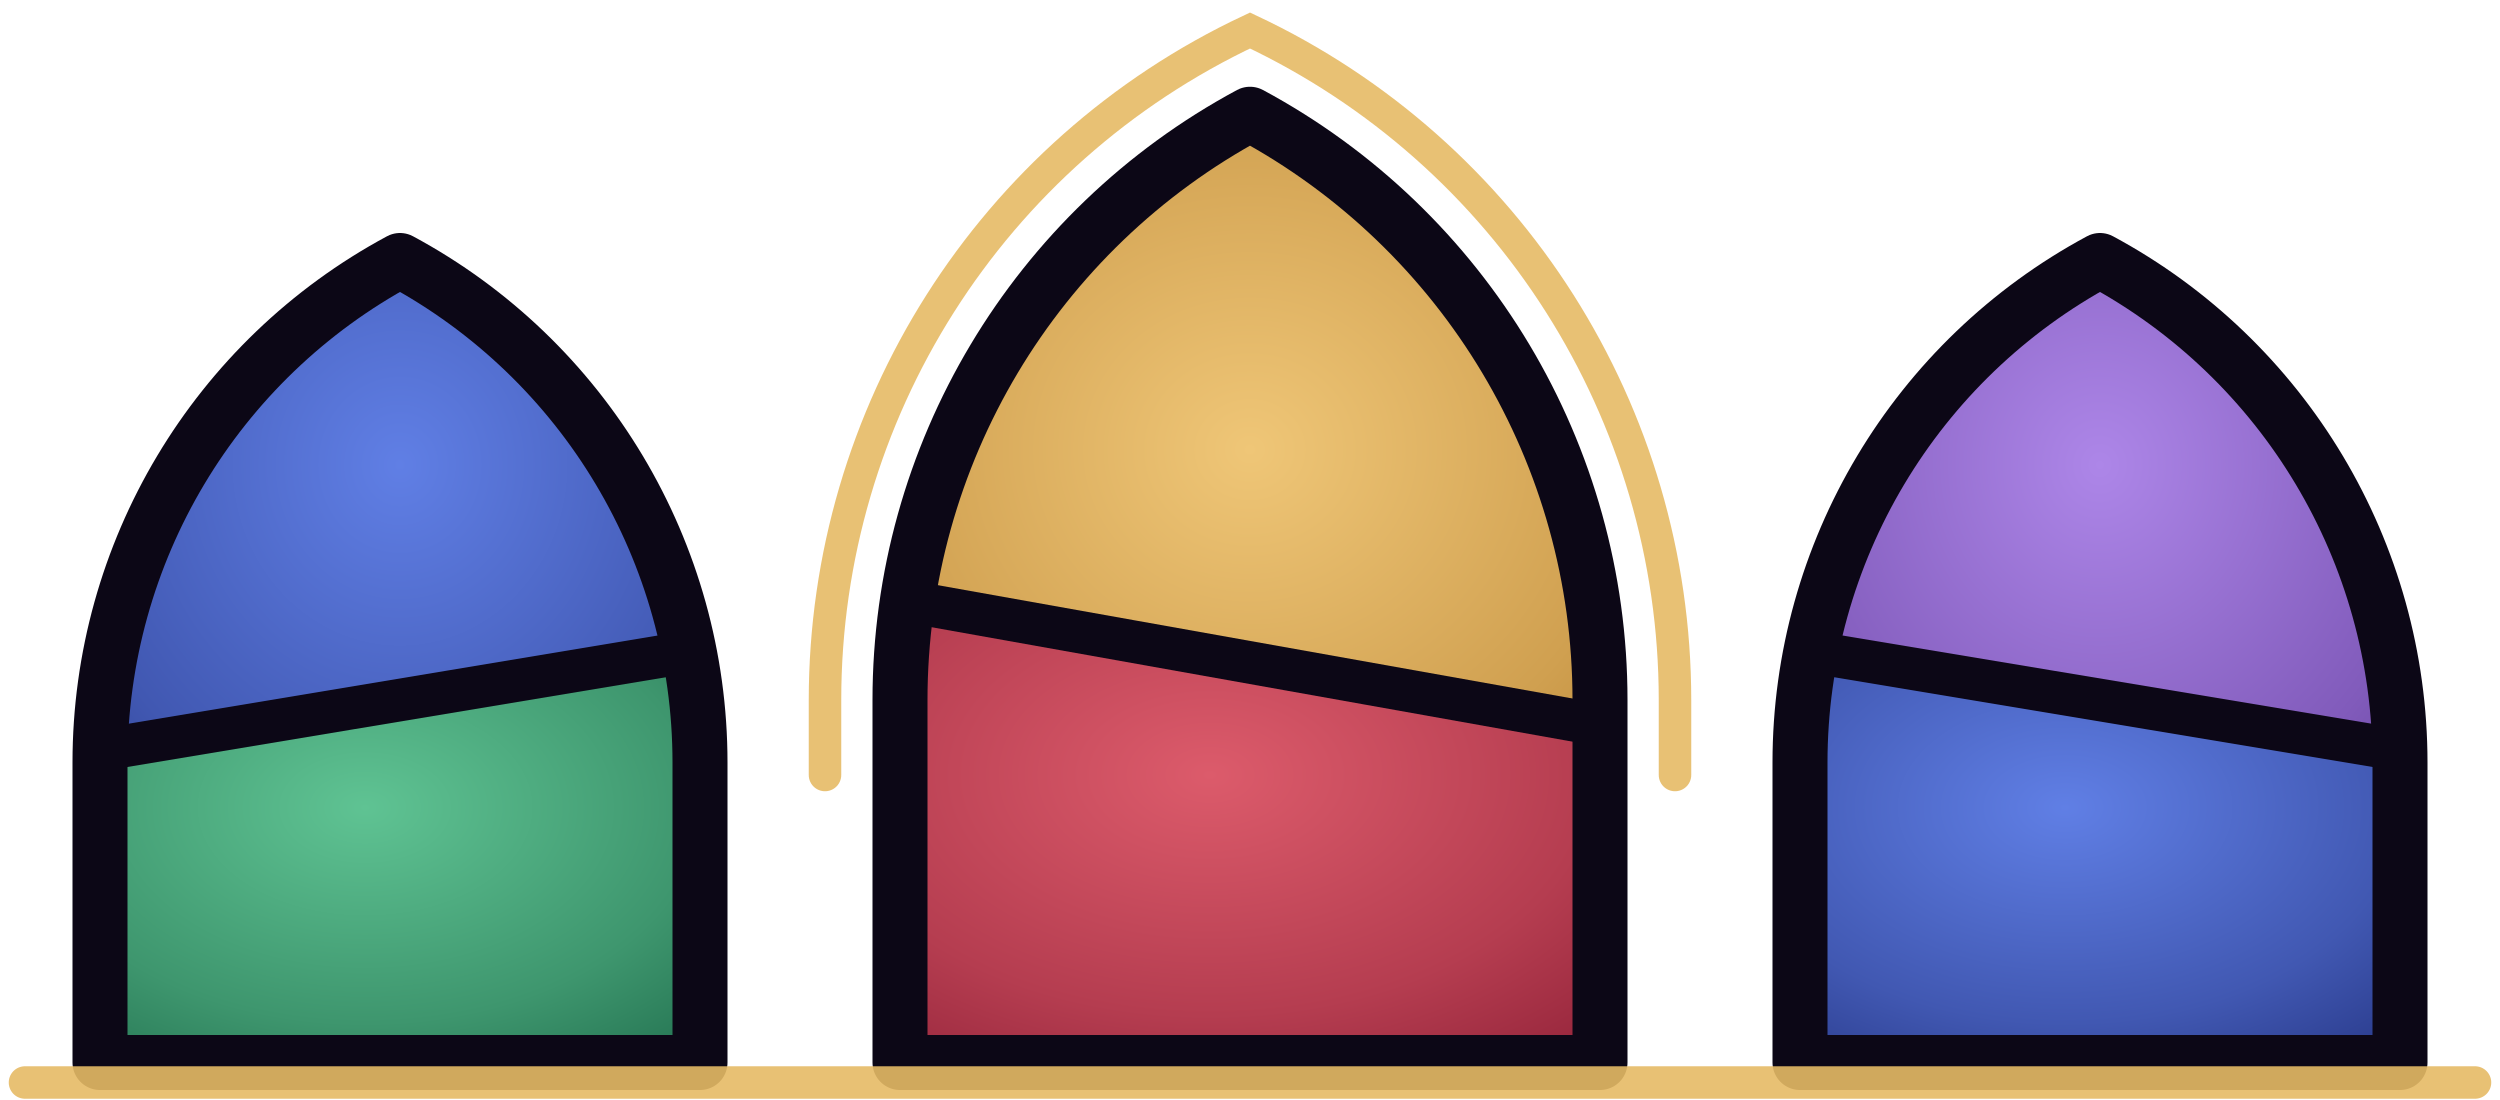
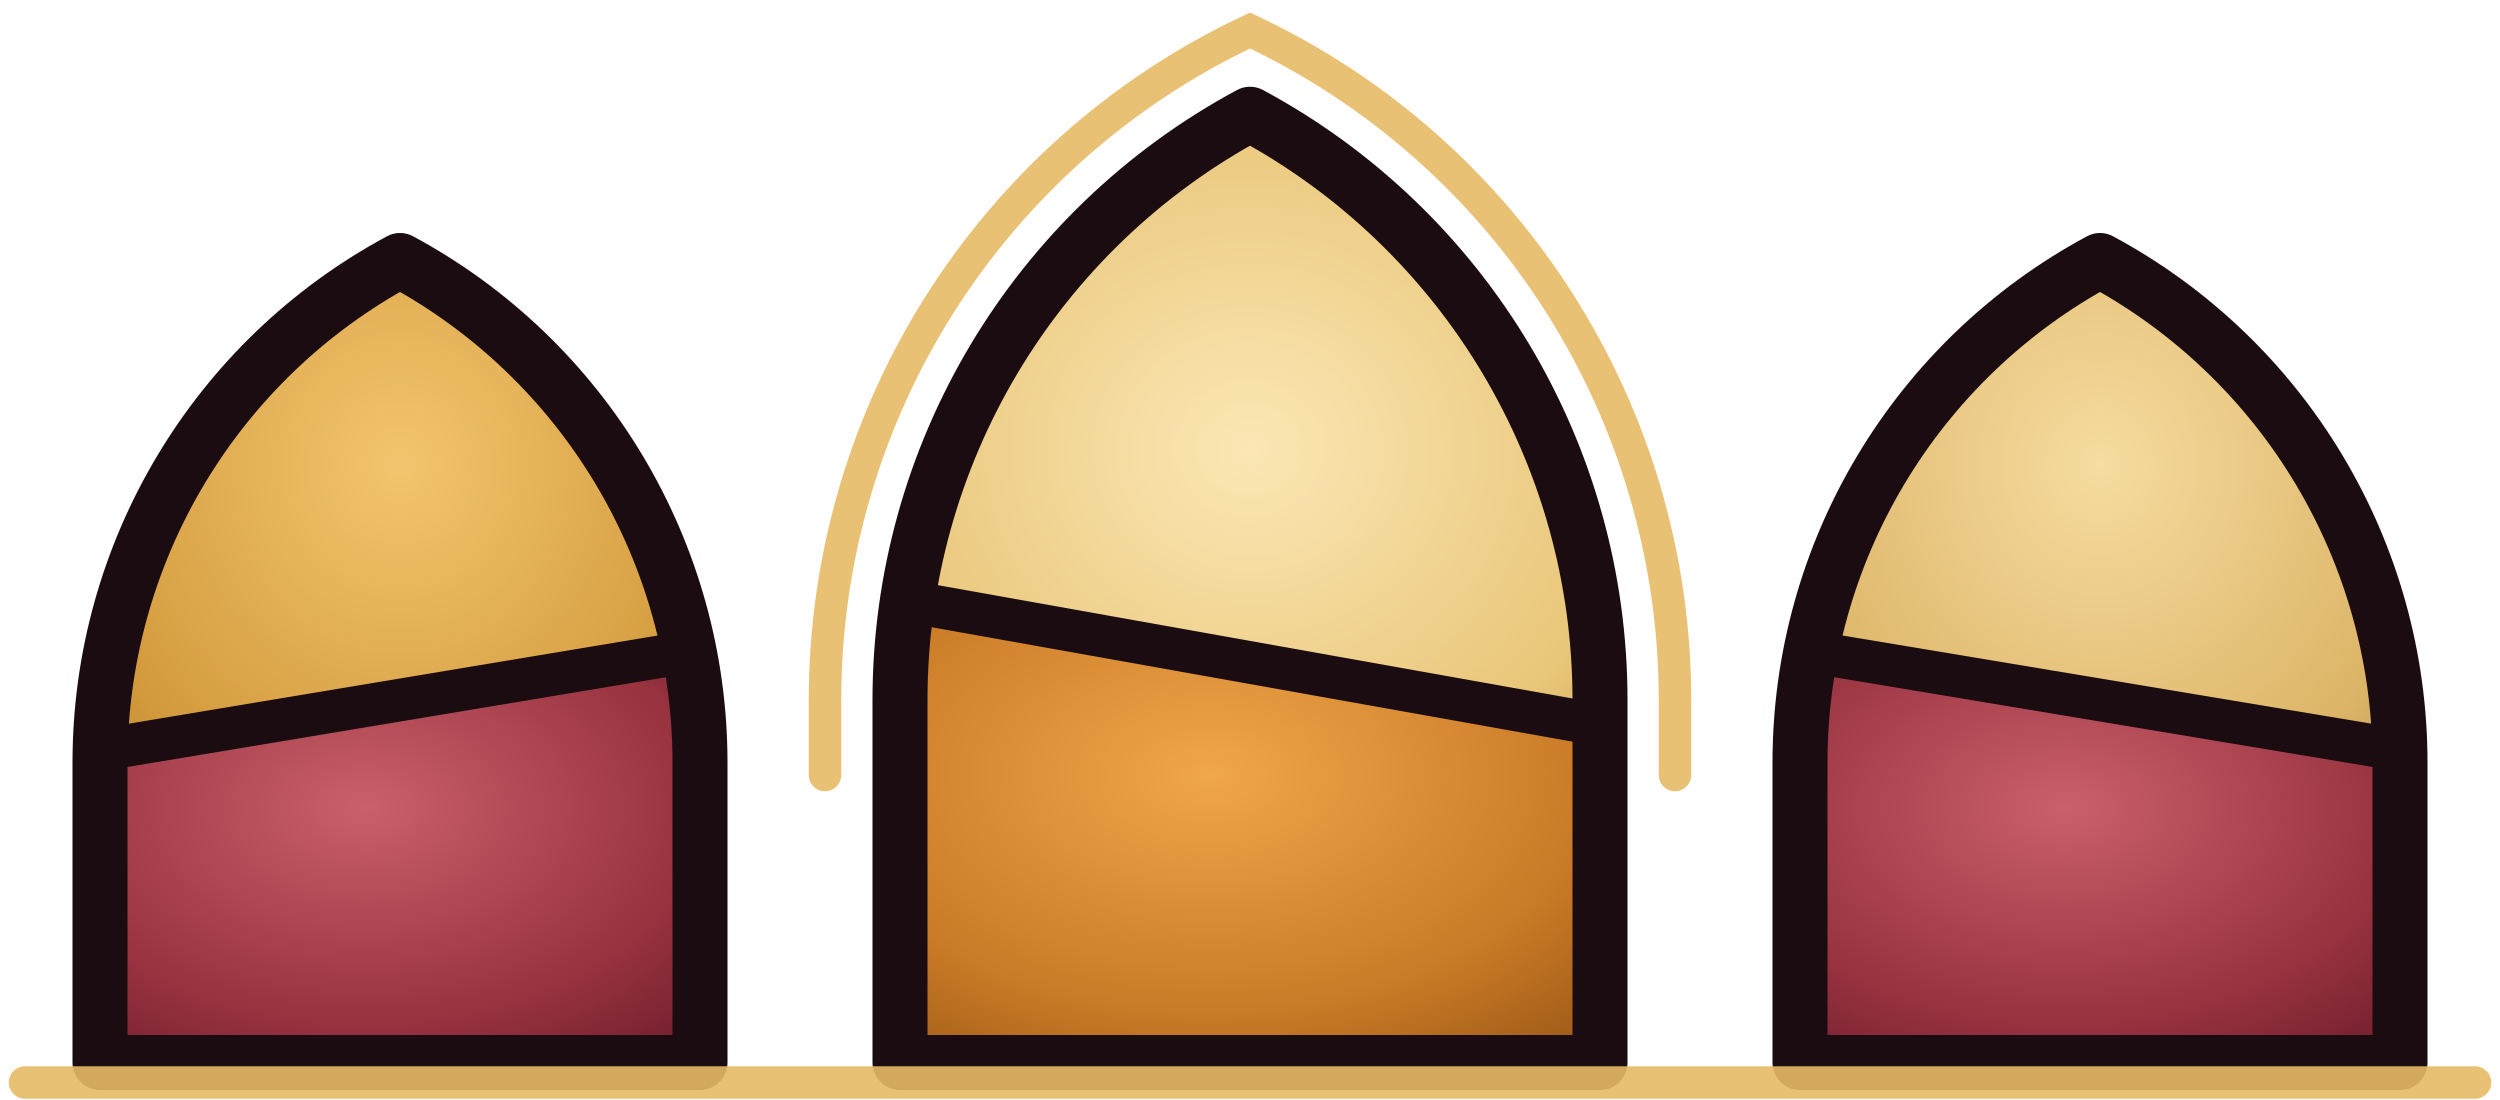
<svg xmlns="http://www.w3.org/2000/svg" viewBox="0 0 100 44" preserveAspectRatio="xMaxYMid meet">
  <defs>
    <clipPath id="t0">
      <path d="M4.00 42.50V30.50A22.80 22.80 0 0 1 16.00 10.42A22.80 22.80 0 0 1 28.00 30.50V42.50Z" />
    </clipPath>
    <clipPath id="t1">
      <path d="M36.00 42.50V28.00A26.60 26.60 0 0 1 50.00 4.57A26.60 26.60 0 0 1 64.00 28.00V42.50Z" />
    </clipPath>
    <clipPath id="t2">
      <path d="M72.00 42.50V30.50A22.80 22.80 0 0 1 84.00 10.42A22.80 22.80 0 0 1 96.00 30.50V42.50Z" />
    </clipPath>
    <radialGradient id="g0" cx="0.50" cy="0.62" r=".8">
-       <stop offset="0" stop-color="#607fe5" />
-       <stop offset=".6" stop-color="#4158b2" />
-       <stop offset="1" stop-color="#22317f" />
+       <stop offset="0" stop-color="#f2c56e" />
+       <stop offset=".6" stop-color="#d39a3c" />
+       <stop offset="1" stop-color="#9e6a1f" />
    </radialGradient>
    <radialGradient id="g1" cx="0.45" cy="0.35" r=".8">
-       <stop offset="0" stop-color="#5fc393" />
-       <stop offset=".6" stop-color="#3e966e" />
-       <stop offset="1" stop-color="#1d6a4a" />
+       <stop offset="0" stop-color="#c9606b" />
+       <stop offset=".6" stop-color="#98323f" />
+       <stop offset="1" stop-color="#621628" />
    </radialGradient>
    <radialGradient id="g2" cx="0.50" cy="0.62" r=".8">
-       <stop offset="0" stop-color="#efc677" />
-       <stop offset=".6" stop-color="#d0a050" />
-       <stop offset="1" stop-color="#b07a2a" />
+       <stop offset="0" stop-color="#fbe7b5" />
+       <stop offset=".6" stop-color="#e9c679" />
+       <stop offset="1" stop-color="#c69545" />
    </radialGradient>
    <radialGradient id="g3" cx="0.45" cy="0.35" r=".8">
-       <stop offset="0" stop-color="#dc5b6b" />
-       <stop offset=".6" stop-color="#b53d50" />
-       <stop offset="1" stop-color="#8e1f36" />
+       <stop offset="0" stop-color="#f0a64a" />
+       <stop offset=".6" stop-color="#c97a26" />
+       <stop offset="1" stop-color="#8f4f12" />
    </radialGradient>
    <radialGradient id="g4" cx="0.50" cy="0.62" r=".8">
-       <stop offset="0" stop-color="#ad86e8" />
-       <stop offset=".6" stop-color="#815bbb" />
-       <stop offset="1" stop-color="#55308e" />
+       <stop offset="0" stop-color="#f6dca0" />
+       <stop offset=".6" stop-color="#dcb466" />
+       <stop offset="1" stop-color="#a97c34" />
    </radialGradient>
    <radialGradient id="g5" cx="0.45" cy="0.35" r=".8">
-       <stop offset="0" stop-color="#607fe5" />
-       <stop offset=".6" stop-color="#4158b2" />
-       <stop offset="1" stop-color="#22317f" />
+       <stop offset="0" stop-color="#c9606b" />
+       <stop offset=".6" stop-color="#98323f" />
+       <stop offset="1" stop-color="#621628" />
    </radialGradient>
  </defs>
  <g clip-path="url(#t0)">
    <path d="M2 0H30V26L4 30Z" fill="url(#g0)" />
    <path d="M2 30L30 26V44H2Z" fill="url(#g1)" />
  </g>
  <g clip-path="url(#t1)">
    <path d="M34 0H66V29L36 24Z" fill="url(#g2)" />
    <path d="M34 24L66 29V44H34Z" fill="url(#g3)" />
  </g>
  <g clip-path="url(#t2)">
    <path d="M70 0H98V30L72 26Z" fill="url(#g4)" />
    <path d="M70 26L98 30V44H70Z" fill="url(#g5)" />
  </g>
-   <path d="M4 30L28 26" stroke="#0c0716" stroke-width="1.7" />
-   <path d="M4.00 42.50V30.50A22.80 22.80 0 0 1 16.00 10.42A22.80 22.80 0 0 1 28.00 30.50V42.50Z" fill="none" stroke="#0c0716" stroke-width="2.2" stroke-linejoin="round" />
-   <path d="M36 24L64 29" stroke="#0c0716" stroke-width="1.7" />
-   <path d="M36.00 42.50V28.00A26.60 26.60 0 0 1 50.00 4.57A26.60 26.60 0 0 1 64.00 28.00V42.50Z" fill="none" stroke="#0c0716" stroke-width="2.2" stroke-linejoin="round" />
-   <path d="M72 26L96 30" stroke="#0c0716" stroke-width="1.7" />
-   <path d="M72.00 42.50V30.50A22.80 22.80 0 0 1 84.00 10.42A22.80 22.80 0 0 1 96.00 30.50V42.50Z" fill="none" stroke="#0c0716" stroke-width="2.2" stroke-linejoin="round" />
+   <path d="M4 30L28 26" stroke="#1a0c10" stroke-width="1.7" />
+   <path d="M4.00 42.50V30.50A22.80 22.80 0 0 1 16.00 10.42A22.80 22.80 0 0 1 28.00 30.50V42.50Z" fill="none" stroke="#1a0c10" stroke-width="2.2" stroke-linejoin="round" />
+   <path d="M36 24L64 29" stroke="#1a0c10" stroke-width="1.7" />
+   <path d="M36.00 42.50V28.00A26.60 26.60 0 0 1 50.00 4.57A26.60 26.60 0 0 1 64.00 28.00V42.50Z" fill="none" stroke="#1a0c10" stroke-width="2.2" stroke-linejoin="round" />
+   <path d="M72 26L96 30" stroke="#1a0c10" stroke-width="1.7" />
+   <path d="M72.00 42.50V30.50A22.80 22.80 0 0 1 84.00 10.42A22.80 22.80 0 0 1 96.00 30.50V42.50Z" fill="none" stroke="#1a0c10" stroke-width="2.2" stroke-linejoin="round" />
  <path d="M33 31V28A29.60 29.60 0 0 1 50 1.22A29.60 29.60 0 0 1 67 28V31" fill="none" stroke="#e6ba65" stroke-width="1.3" stroke-linecap="round" opacity=".9" />
  <path d="M1 43.3H99" stroke="#e6ba65" stroke-width="1.3" stroke-linecap="round" opacity=".9" />
</svg>
